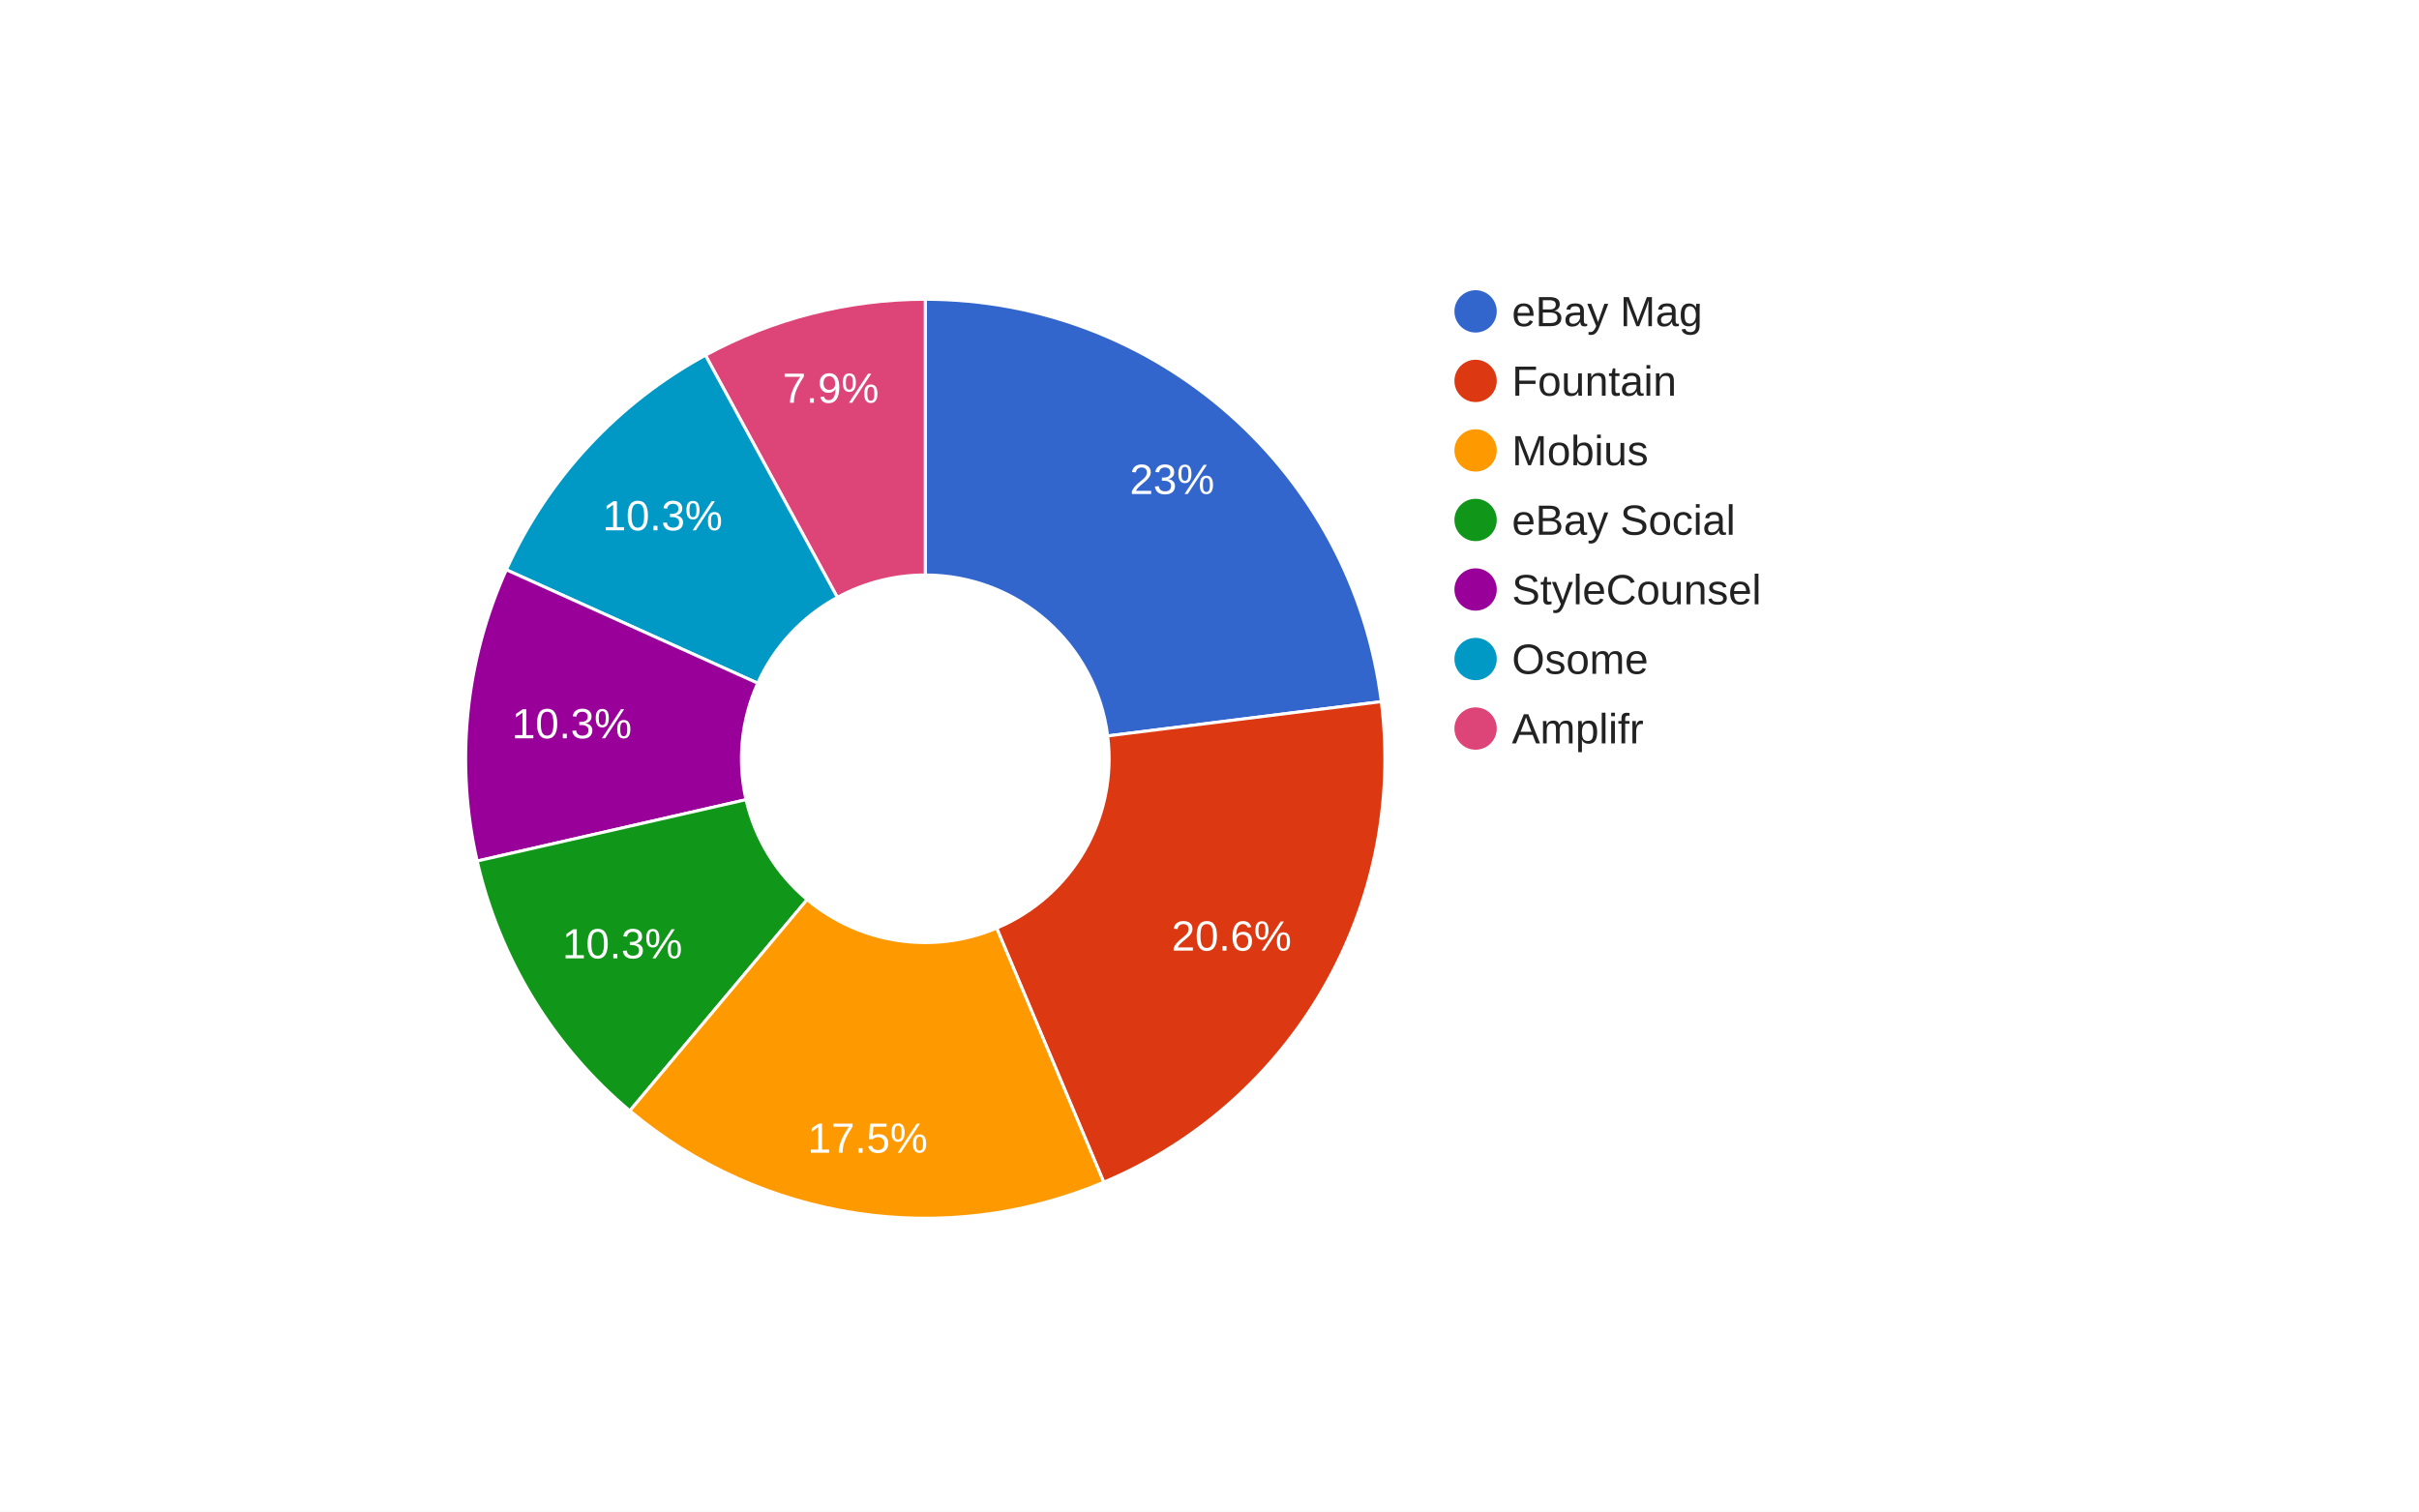
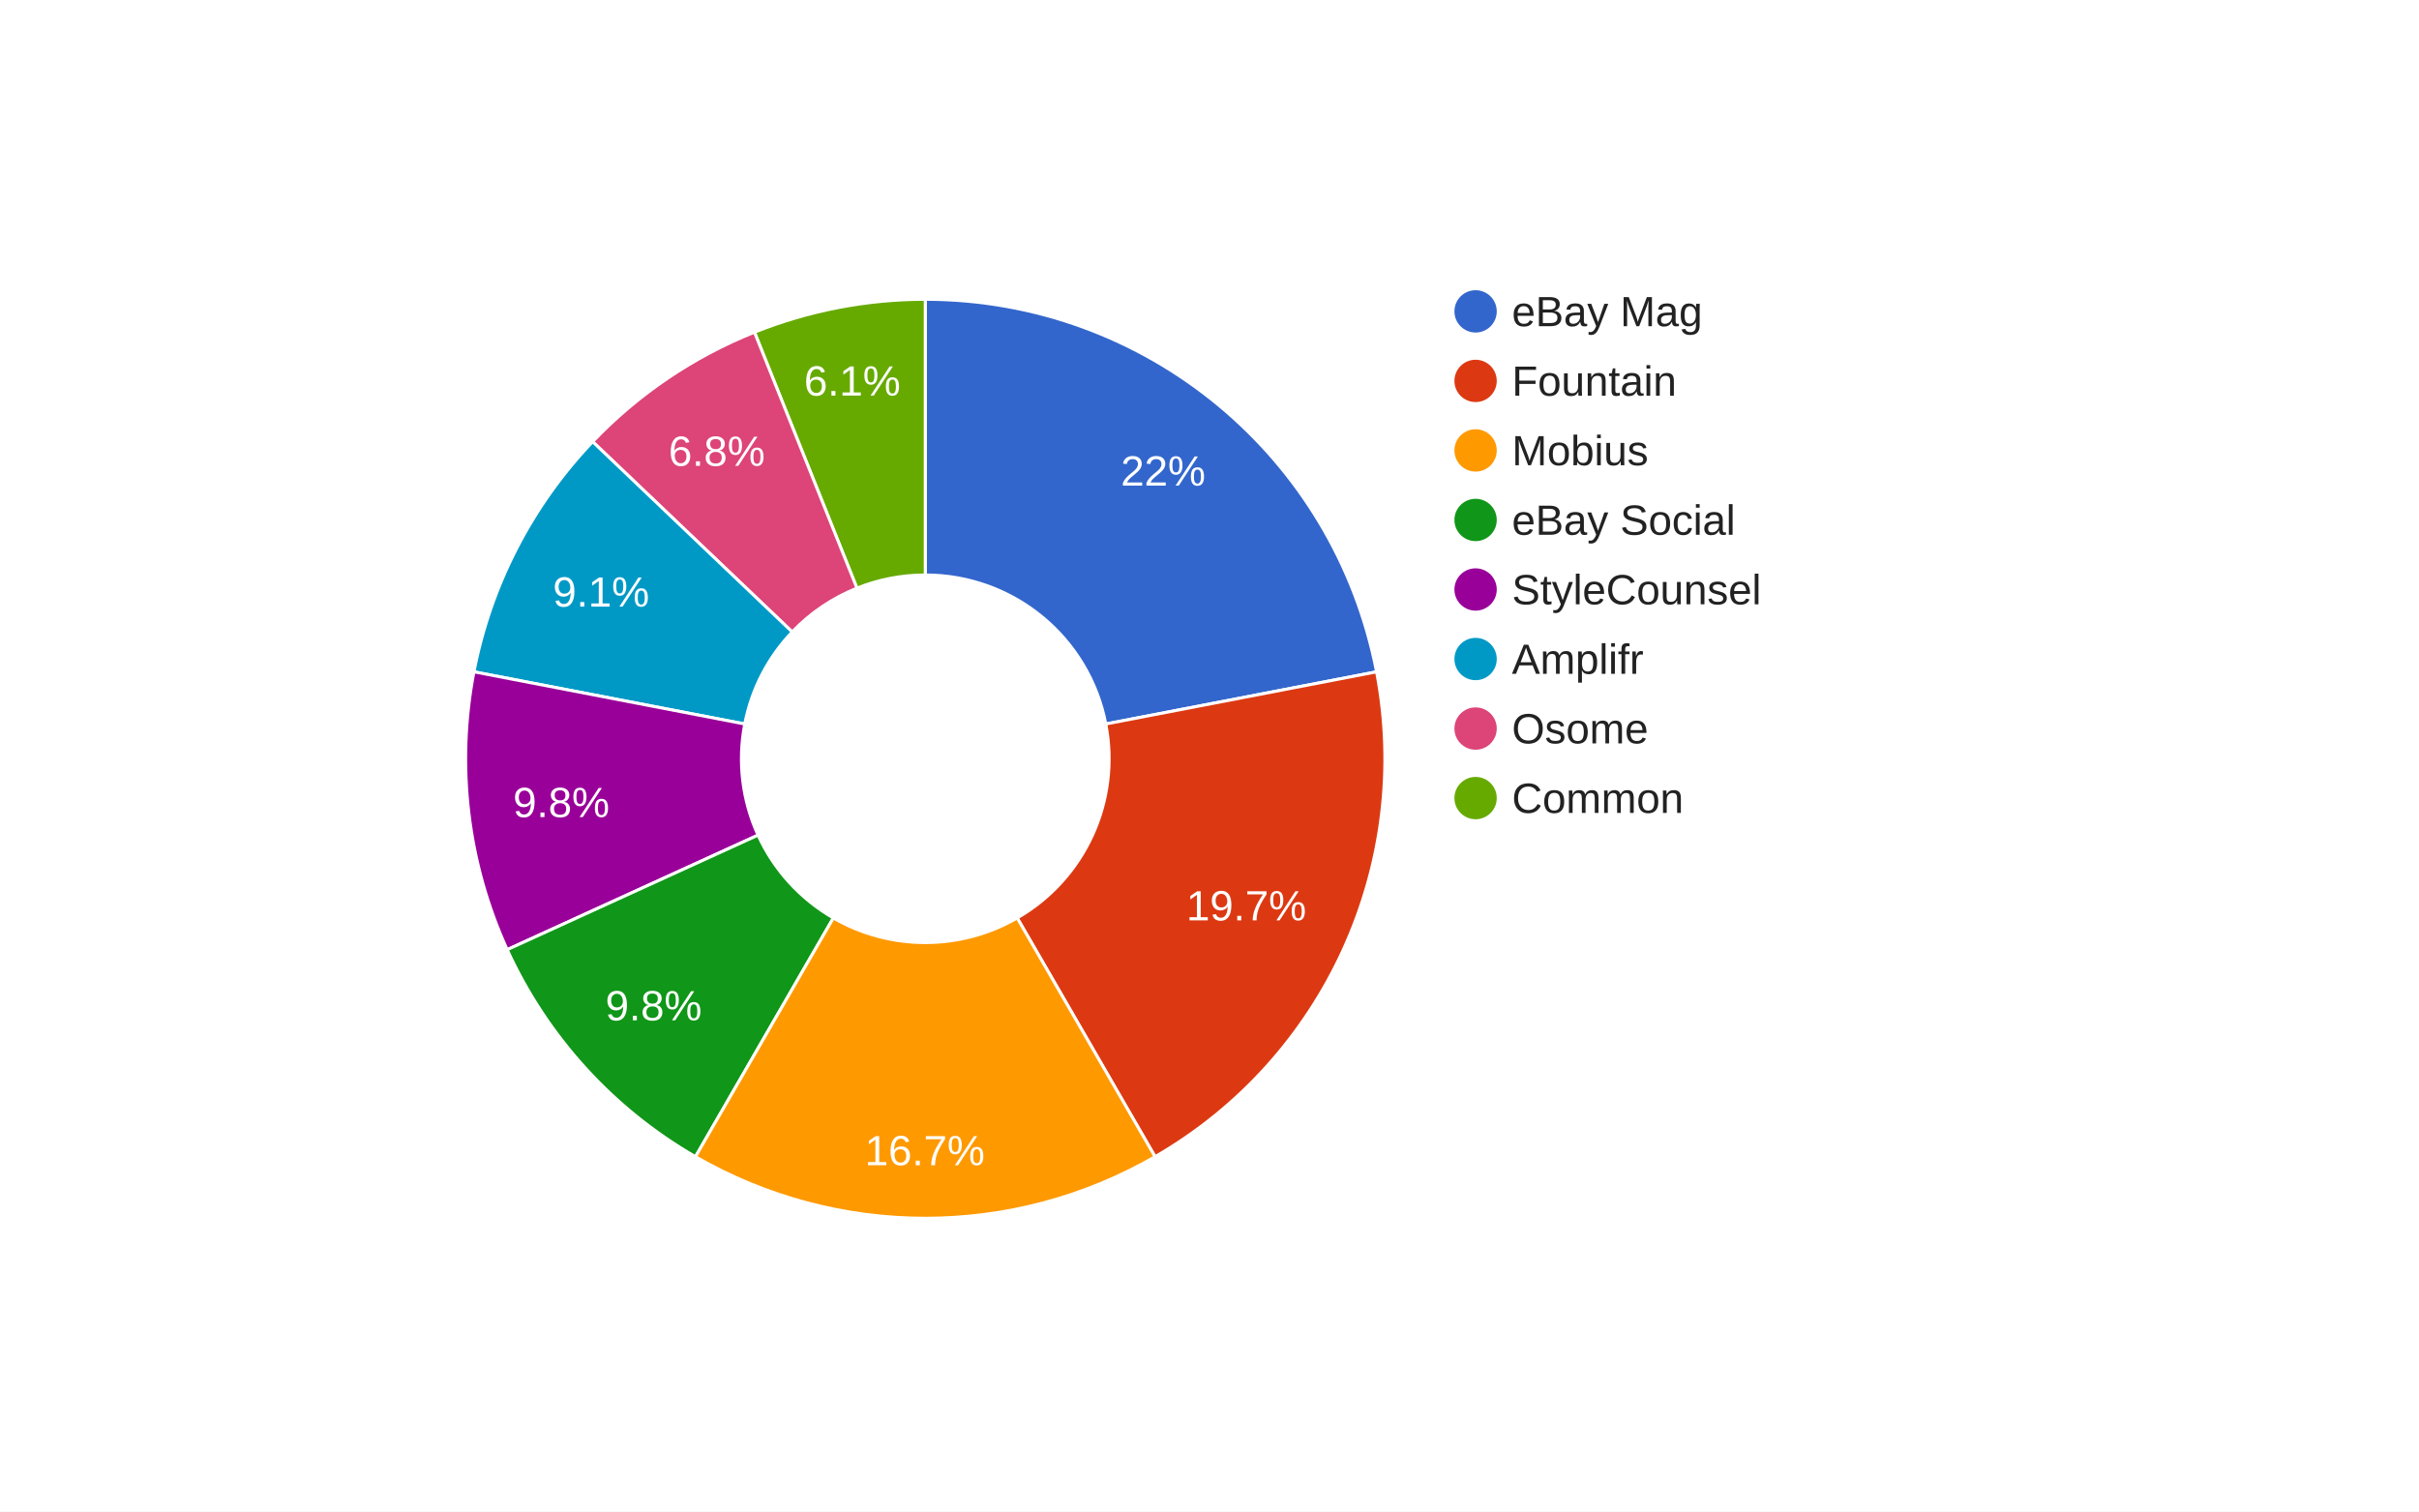
<svg xmlns="http://www.w3.org/2000/svg" width="800" height="500" viewBox="0 0 800 500">
-   <defs id="defs" />
+   <defs id="defs">
+     <filter id="_ABSTRACT_RENDERER_ID_2">
+       <feGaussianBlur in="SourceAlpha" stdDeviation="2" />
+       <feOffset dx="1" dy="1" />
+       <feComponentTransfer>
+         <feFuncA type="linear" slope="0.1" />
+       </feComponentTransfer>
+       <feMerge>
+         <feMergeNode />
+         <feMergeNode in="SourceGraphic" />
+       </feMerge>
+     </filter>
+   </defs>
  <rect x="0" y="0" width="800" height="500" stroke="none" stroke-width="0" fill="#ffffff" />
  <g>
-     <rect x="481" y="96" width="166" height="152" stroke="none" stroke-width="0" fill-opacity="0" fill="#ffffff" />
+     <rect x="481" y="96" width="166" height="175" stroke="none" stroke-width="0" fill-opacity="0" fill="#ffffff" />
    <g column-id="eBay Mag">
      <rect x="481" y="96" width="166" height="14" stroke="none" stroke-width="0" fill-opacity="0" fill="#ffffff" />
      <g>
        <text text-anchor="start" x="500" y="107.9" font-family="Arial" font-size="14" stroke="none" stroke-width="0" fill="#222222">eBay Mag</text>
      </g>
      <circle cx="488" cy="103" r="7" stroke="none" stroke-width="0" fill="#3366cc" />
    </g>
    <g column-id="Fountain">
      <rect x="481" y="119" width="166" height="14" stroke="none" stroke-width="0" fill-opacity="0" fill="#ffffff" />
      <g>
        <text text-anchor="start" x="500" y="130.9" font-family="Arial" font-size="14" stroke="none" stroke-width="0" fill="#222222">Fountain</text>
      </g>
      <circle cx="488" cy="126" r="7" stroke="none" stroke-width="0" fill="#dc3912" />
    </g>
    <g column-id="Mobius">
      <rect x="481" y="142" width="166" height="14" stroke="none" stroke-width="0" fill-opacity="0" fill="#ffffff" />
      <g>
        <text text-anchor="start" x="500" y="153.9" font-family="Arial" font-size="14" stroke="none" stroke-width="0" fill="#222222">Mobius</text>
      </g>
      <circle cx="488" cy="149" r="7" stroke="none" stroke-width="0" fill="#ff9900" />
    </g>
    <g column-id="eBay Social">
      <rect x="481" y="165" width="166" height="14" stroke="none" stroke-width="0" fill-opacity="0" fill="#ffffff" />
      <g>
        <text text-anchor="start" x="500" y="176.9" font-family="Arial" font-size="14" stroke="none" stroke-width="0" fill="#222222">eBay Social</text>
      </g>
      <circle cx="488" cy="172" r="7" stroke="none" stroke-width="0" fill="#109618" />
    </g>
    <g column-id="StyleCounsel">
      <rect x="481" y="188" width="166" height="14" stroke="none" stroke-width="0" fill-opacity="0" fill="#ffffff" />
      <g>
        <text text-anchor="start" x="500" y="199.9" font-family="Arial" font-size="14" stroke="none" stroke-width="0" fill="#222222">StyleCounsel</text>
      </g>
      <circle cx="488" cy="195" r="7" stroke="none" stroke-width="0" fill="#990099" />
    </g>
-     <g column-id="Osome">
+     <g column-id="Amplifr">
      <rect x="481" y="211" width="166" height="14" stroke="none" stroke-width="0" fill-opacity="0" fill="#ffffff" />
      <g>
-         <text text-anchor="start" x="500" y="222.9" font-family="Arial" font-size="14" stroke="none" stroke-width="0" fill="#222222">Osome</text>
+         <text text-anchor="start" x="500" y="222.9" font-family="Arial" font-size="14" stroke="none" stroke-width="0" fill="#222222">Amplifr</text>
      </g>
      <circle cx="488" cy="218" r="7" stroke="none" stroke-width="0" fill="#0099c6" />
    </g>
-     <g column-id="Amplifr">
+     <g column-id="Osome">
      <rect x="481" y="234" width="166" height="14" stroke="none" stroke-width="0" fill-opacity="0" fill="#ffffff" />
      <g>
-         <text text-anchor="start" x="500" y="245.9" font-family="Arial" font-size="14" stroke="none" stroke-width="0" fill="#222222">Amplifr</text>
+         <text text-anchor="start" x="500" y="245.9" font-family="Arial" font-size="14" stroke="none" stroke-width="0" fill="#222222">Osome</text>
      </g>
      <circle cx="488" cy="241" r="7" stroke="none" stroke-width="0" fill="#dd4477" />
    </g>
+     <g column-id="Common">
+       <rect x="481" y="257" width="166" height="14" stroke="none" stroke-width="0" fill-opacity="0" fill="#ffffff" />
+       <g>
+         <text text-anchor="start" x="500" y="268.9" font-family="Arial" font-size="14" stroke="none" stroke-width="0" fill="#222222">Common</text>
+       </g>
+       <circle cx="488" cy="264" r="7" stroke="none" stroke-width="0" fill="#66aa00" />
+     </g>
  </g>
  <g>
-     <path d="M306,190.2L306,99A152,152,0,0,1,456.82,232.1L366.328,243.44A60.8,60.8,0,0,0,306,190.2" stroke="#ffffff" stroke-width="1" fill="#3366cc" />
-     <text text-anchor="start" x="373.628" y="163.405" font-family="Arial" font-size="14" stroke="none" stroke-width="0" fill="#ffffff">23%</text>
+     <path d="M306,190.2L306,99A152,152,0,0,1,455.253,222.234L365.701,239.494A60.8,60.8,0,0,0,306,190.2" stroke="#ffffff" stroke-width="1" fill="#3366cc" />
+     <text text-anchor="start" x="370.659" y="160.634" font-family="Arial" font-size="14" stroke="none" stroke-width="0" fill="#ffffff">22%</text>
  </g>
  <g>
-     <path d="M366.328,243.44L456.82,232.1A152,152,0,0,1,365.042,391.064L329.617,307.026A60.8,60.8,0,0,0,366.328,243.44" stroke="#ffffff" stroke-width="1" fill="#dc3912" />
-     <text text-anchor="start" x="387.432" y="314.462" font-family="Arial" font-size="14" stroke="none" stroke-width="0" fill="#ffffff">20.6%</text>
+     <path d="M365.701,239.494L455.253,222.234A152,152,0,0,1,382,382.636L336.4,303.654A60.8,60.8,0,0,0,365.701,239.494" stroke="#ffffff" stroke-width="1" fill="#dc3912" />
+     <text text-anchor="start" x="392.323" y="304.456" font-family="Arial" font-size="14" stroke="none" stroke-width="0" fill="#ffffff">19.7%</text>
  </g>
  <g>
-     <path d="M276.922,197.604L233.305,117.51A152,152,0,0,1,306,99L306,190.2A60.8,60.8,0,0,0,276.922,197.604" stroke="#ffffff" stroke-width="1" fill="#dd4477" />
-     <text text-anchor="start" x="258.766" y="133.235" font-family="Arial" font-size="14" stroke="none" stroke-width="0" fill="#ffffff">7.9%</text>
+     <path d="M283.403,194.555L249.507,109.888A152,152,0,0,1,306,99L306,190.2A60.8,60.8,0,0,0,283.403,194.555" stroke="#ffffff" stroke-width="1" fill="#66aa00" />
+     <text text-anchor="start" x="265.9" y="130.855" font-family="Arial" font-size="14" stroke="none" stroke-width="0" fill="#ffffff">6.1%</text>
  </g>
  <g>
-     <path d="M250.58,225.994L167.451,188.484A152,152,0,0,1,233.305,117.51L276.922,197.604A60.8,60.8,0,0,0,250.58,225.994" stroke="#ffffff" stroke-width="1" fill="#0099c6" />
-     <text text-anchor="start" x="199.267" y="175.424" font-family="Arial" font-size="14" stroke="none" stroke-width="0" fill="#ffffff">10.3%</text>
+     <path d="M261.997,209.043L195.992,146.108A152,152,0,0,1,249.507,109.888L283.403,194.555A60.8,60.8,0,0,0,261.997,209.043" stroke="#ffffff" stroke-width="1" fill="#dd4477" />
+     <text text-anchor="start" x="221.103" y="154.104" font-family="Arial" font-size="14" stroke="none" stroke-width="0" fill="#ffffff">6.8%</text>
  </g>
  <g>
-     <path d="M246.724,264.529L157.811,284.823A152,152,0,0,1,167.451,188.484L250.58,225.994A60.8,60.8,0,0,0,246.724,264.529" stroke="#ffffff" stroke-width="1" fill="#990099" />
-     <text text-anchor="start" x="169.27" y="244.219" font-family="Arial" font-size="14" stroke="none" stroke-width="0" fill="#ffffff">10.3%</text>
+     <path d="M246.299,239.494L156.747,222.234A152,152,0,0,1,195.992,146.108L261.997,209.043A60.8,60.8,0,0,0,246.299,239.494" stroke="#ffffff" stroke-width="1" fill="#0099c6" />
+     <text text-anchor="start" x="182.836" y="200.653" font-family="Arial" font-size="14" stroke="none" stroke-width="0" fill="#ffffff">9.1%</text>
  </g>
  <g>
-     <path d="M266.919,297.576L208.296,367.439A152,152,0,0,1,157.811,284.823L246.724,264.529A60.8,60.8,0,0,0,266.919,297.576" stroke="#ffffff" stroke-width="1" fill="#109618" />
-     <text text-anchor="start" x="185.984" y="317.019" font-family="Arial" font-size="14" stroke="none" stroke-width="0" fill="#ffffff">10.3%</text>
+     <path d="M250.694,276.257L167.736,314.143A152,152,0,0,1,156.747,222.234L246.299,239.494A60.8,60.8,0,0,0,250.694,276.257" stroke="#ffffff" stroke-width="1" fill="#990099" />
+     <text text-anchor="start" x="169.667" y="270.288" font-family="Arial" font-size="14" stroke="none" stroke-width="0" fill="#ffffff">9.8%</text>
  </g>
  <g>
-     <path d="M329.617,307.026L365.042,391.064A152,152,0,0,1,208.296,367.439L266.919,297.576A60.8,60.8,0,0,0,329.617,307.026" stroke="#ffffff" stroke-width="1" fill="#ff9900" />
-     <text text-anchor="start" x="267.098" y="381.303" font-family="Arial" font-size="14" stroke="none" stroke-width="0" fill="#ffffff">17.5%</text>
+     <path d="M275.6,303.654L230,382.636A152,152,0,0,1,167.736,314.143L250.694,276.257A60.8,60.8,0,0,0,275.6,303.654" stroke="#ffffff" stroke-width="1" fill="#109618" />
+     <text text-anchor="start" x="200.215" y="337.52" font-family="Arial" font-size="14" stroke="none" stroke-width="0" fill="#ffffff">9.8%</text>
+   </g>
+   <g>
+     <path d="M336.4,303.654L382,382.636A152,152,0,0,1,230,382.636L275.6,303.654A60.8,60.8,0,0,0,336.4,303.654" stroke="#ffffff" stroke-width="1" fill="#ff9900" />
+     <text text-anchor="start" x="286" y="385.443" font-family="Arial" font-size="14" stroke="none" stroke-width="0" fill="#ffffff">16.7%</text>
  </g>
  <g />
</svg>
